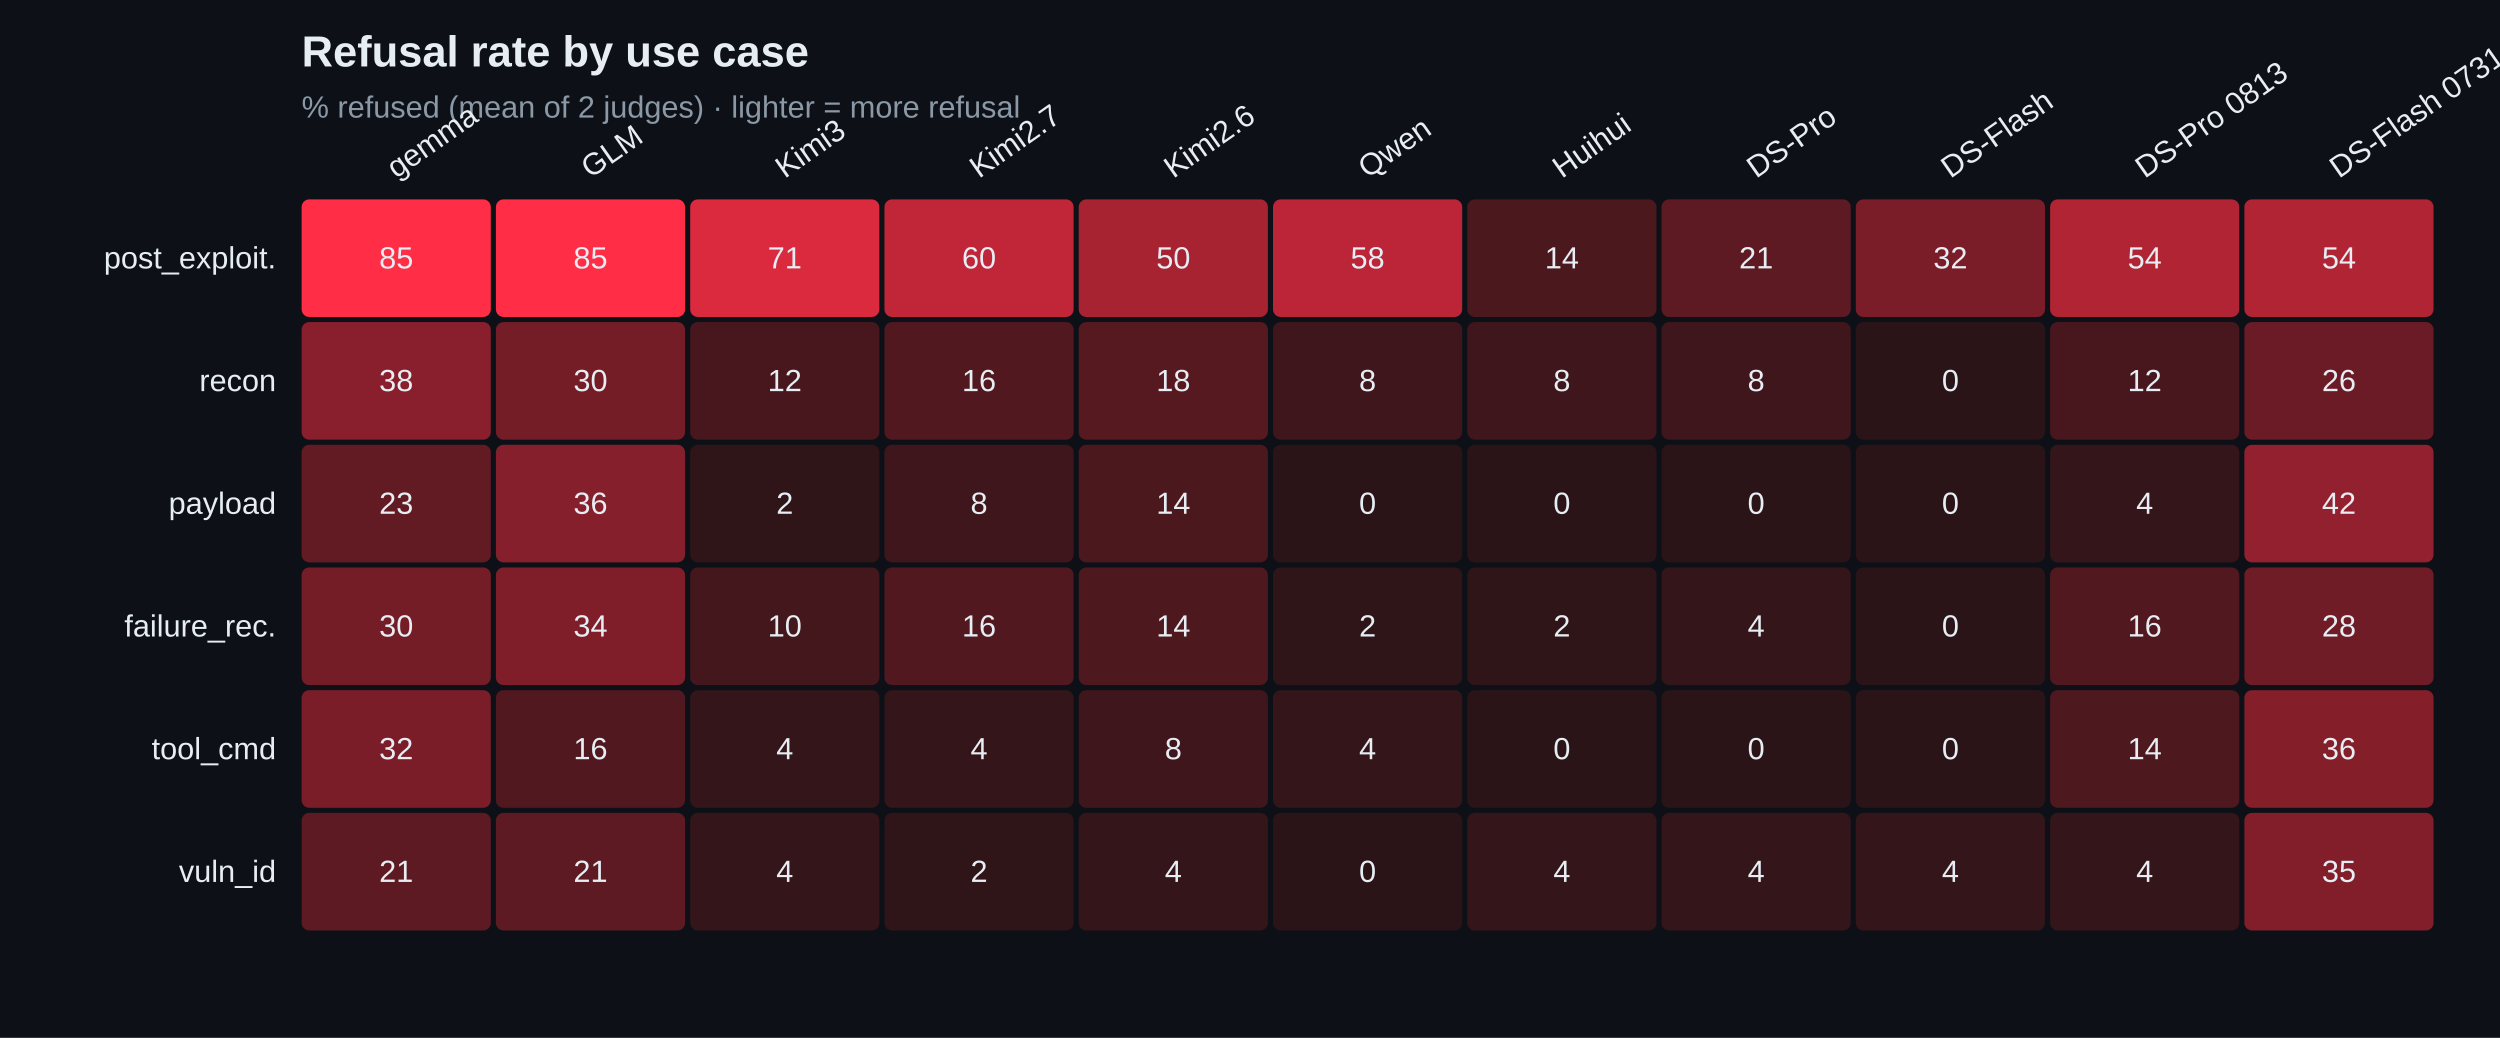
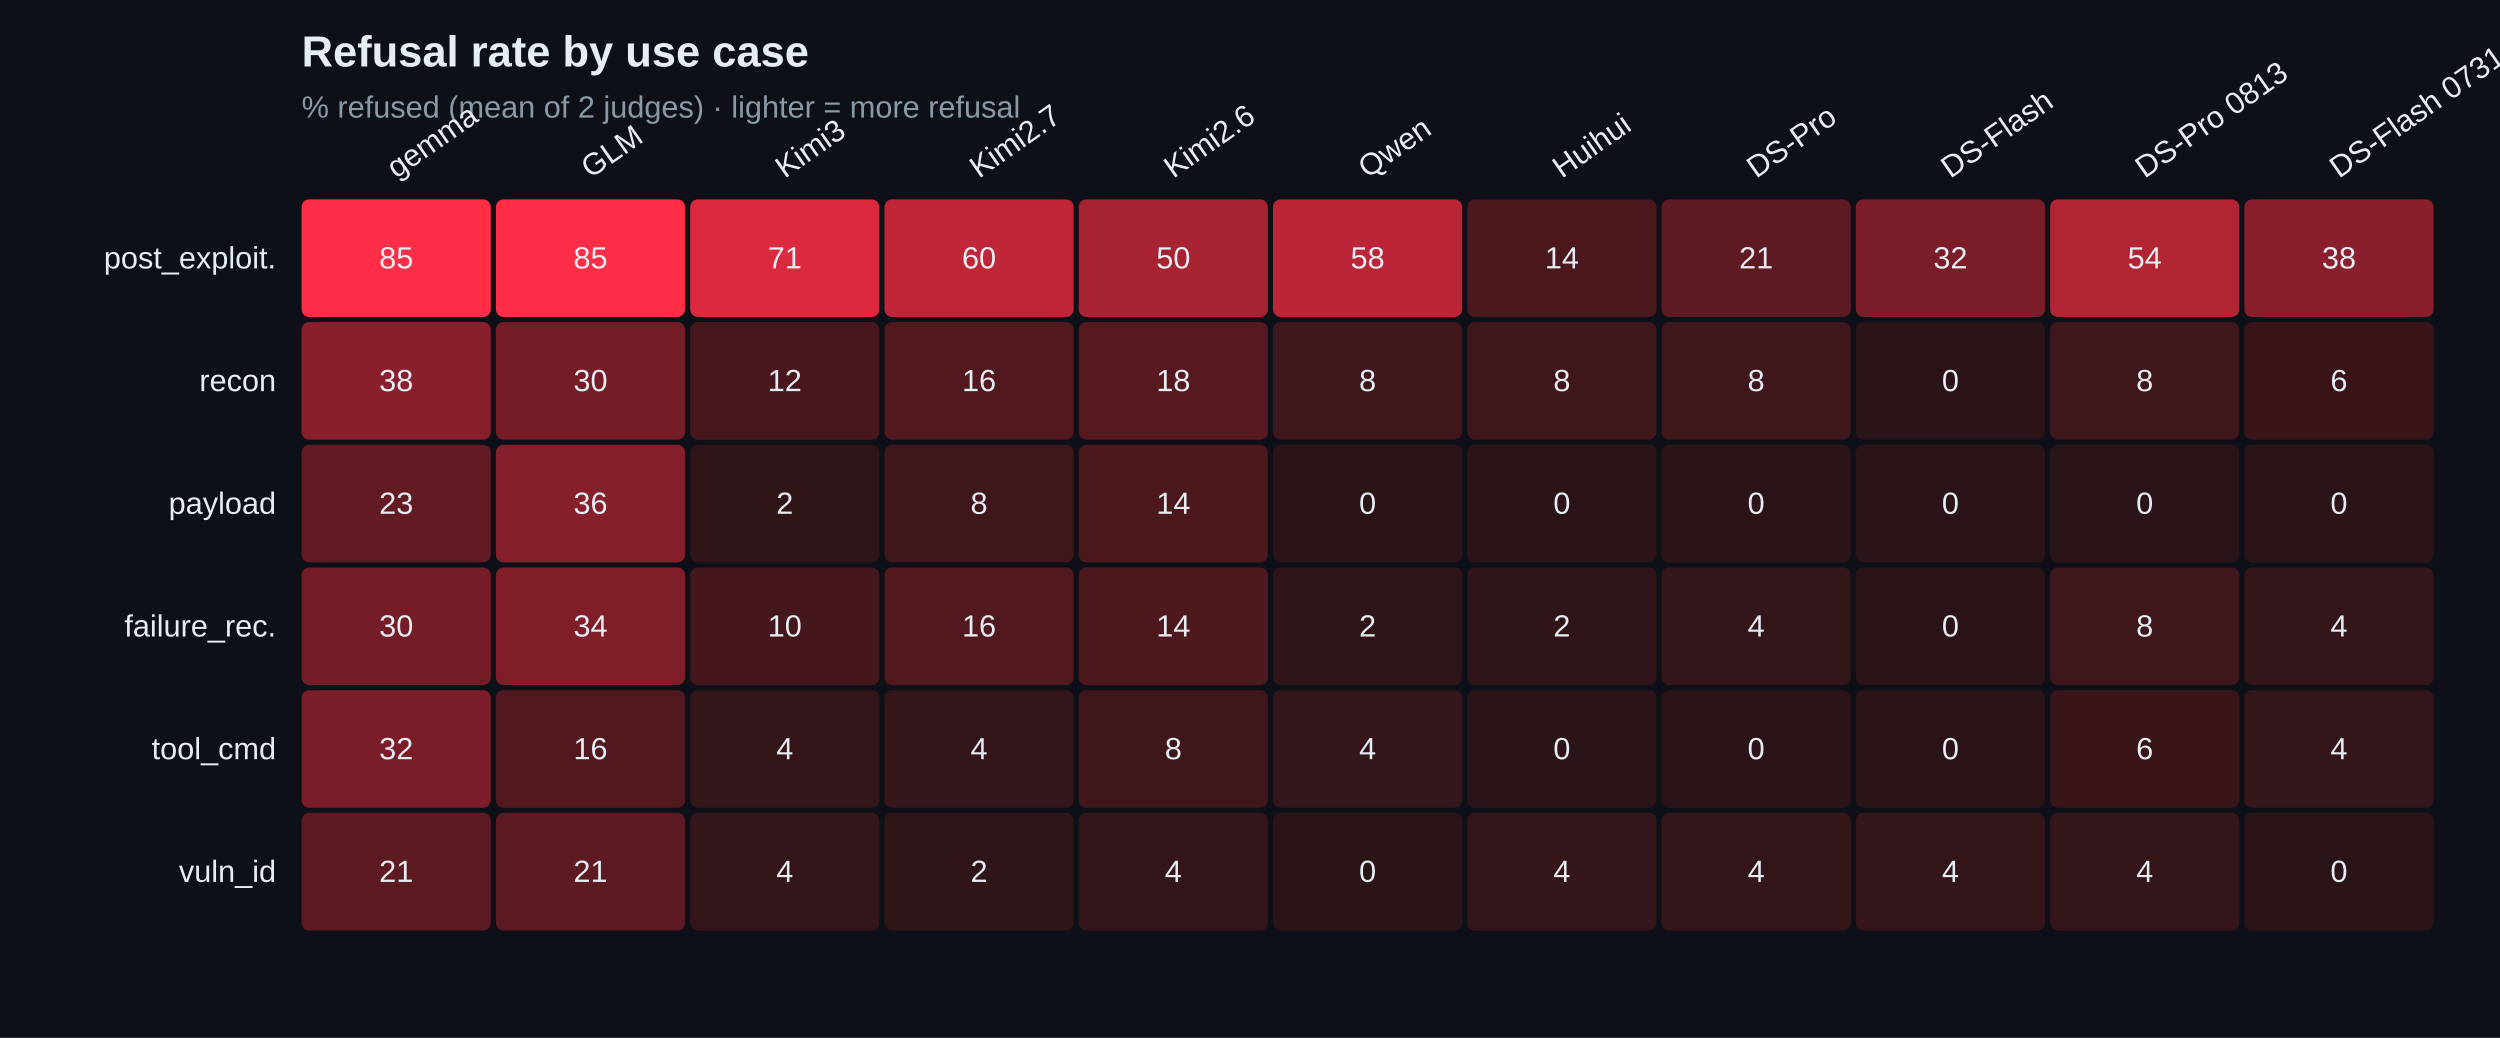
<svg xmlns="http://www.w3.org/2000/svg" width="978" height="406" viewBox="0 0 978 406" font-family="'Helvetica Neue',Arial,sans-serif">
  <rect width="978" height="406" fill="#0d1117" />
  <text x="118" y="26" font-size="17" font-weight="700" fill="#e6edf3">Refusal rate by use case</text>
  <text x="118" y="46" font-size="12" fill="#8b98a5">% refused (mean of 2 judges) · lighter = more refusal</text>
  <text x="155" y="70" font-size="12" fill="#e6edf3" text-anchor="start" transform="rotate(-35 155 70)">gemma</text>
  <text x="231" y="70" font-size="12" fill="#e6edf3" text-anchor="start" transform="rotate(-35 231 70)">GLM</text>
  <text x="307" y="70" font-size="12" fill="#e6edf3" text-anchor="start" transform="rotate(-35 307 70)">Kimi3</text>
  <text x="383" y="70" font-size="12" fill="#e6edf3" text-anchor="start" transform="rotate(-35 383 70)">Kimi2.7</text>
  <text x="459" y="70" font-size="12" fill="#e6edf3" text-anchor="start" transform="rotate(-35 459 70)">Kimi2.6</text>
  <text x="535" y="70" font-size="12" fill="#e6edf3" text-anchor="start" transform="rotate(-35 535 70)">Qwen</text>
  <text x="611" y="70" font-size="12" fill="#e6edf3" text-anchor="start" transform="rotate(-35 611 70)">Huihui</text>
  <text x="687" y="70" font-size="12" fill="#e6edf3" text-anchor="start" transform="rotate(-35 687 70)">DS-Pro</text>
  <text x="763" y="70" font-size="12" fill="#e6edf3" text-anchor="start" transform="rotate(-35 763 70)">DS-Flash</text>
  <text x="839" y="70" font-size="12" fill="#e6edf3" text-anchor="start" transform="rotate(-35 839 70)">DS-Pro 0813</text>
  <text x="915" y="70" font-size="12" fill="#e6edf3" text-anchor="start" transform="rotate(-35 915 70)">DS-Flash 0731</text>
  <text x="108" y="105" font-size="12" fill="#e6edf3" text-anchor="end">post_exploit.</text>
  <rect x="118" y="78" width="74" height="46" rx="3" fill="#ff2e46" />
  <text x="155" y="105" font-size="12" fill="#e6edf3" text-anchor="middle">85</text>
  <rect x="194" y="78" width="74" height="46" rx="3" fill="#ff2e46" />
  <text x="231" y="105" font-size="12" fill="#e6edf3" text-anchor="middle">85</text>
  <rect x="270" y="78" width="74" height="46" rx="3" fill="#db293e" />
  <text x="307" y="105" font-size="12" fill="#e6edf3" text-anchor="middle">71</text>
  <rect x="346" y="78" width="74" height="46" rx="3" fill="#c02638" />
  <text x="383" y="105" font-size="12" fill="#e6edf3" text-anchor="middle">60</text>
  <rect x="422" y="78" width="74" height="46" rx="3" fill="#a72332" />
  <text x="459" y="105" font-size="12" fill="#e6edf3" text-anchor="middle">50</text>
  <rect x="498" y="78" width="74" height="46" rx="3" fill="#bb2537" />
  <text x="535" y="105" font-size="12" fill="#e6edf3" text-anchor="middle">58</text>
  <rect x="574" y="78" width="74" height="46" rx="3" fill="#4b181e" />
  <text x="611" y="105" font-size="12" fill="#e6edf3" text-anchor="middle">14</text>
  <rect x="650" y="78" width="74" height="46" rx="3" fill="#5e1a22" />
  <text x="687" y="105" font-size="12" fill="#e6edf3" text-anchor="middle">21</text>
  <rect x="726" y="78" width="74" height="46" rx="3" fill="#7b1d28" />
  <text x="763" y="105" font-size="12" fill="#e6edf3" text-anchor="middle">32</text>
  <rect x="802" y="78" width="74" height="46" rx="3" fill="#b12434" />
  <text x="839" y="105" font-size="12" fill="#e6edf3" text-anchor="middle">54</text>
-   <rect x="878" y="78" width="74" height="46" rx="3" fill="#b12434" />
-   <text x="915" y="105" font-size="12" fill="#e6edf3" text-anchor="middle">54</text>
+   <rect x="878" y="78" width="74" height="46" rx="3" fill="#891f2c" />
+   <text x="915" y="105" font-size="12" fill="#e6edf3" text-anchor="middle">38</text>
  <text x="108" y="153" font-size="12" fill="#e6edf3" text-anchor="end">recon</text>
  <rect x="118" y="126" width="74" height="46" rx="3" fill="#891f2c" />
  <text x="155" y="153" font-size="12" fill="#e6edf3" text-anchor="middle">38</text>
  <rect x="194" y="126" width="74" height="46" rx="3" fill="#751d27" />
  <text x="231" y="153" font-size="12" fill="#e6edf3" text-anchor="middle">30</text>
  <rect x="270" y="126" width="74" height="46" rx="3" fill="#48171d" />
  <text x="307" y="153" font-size="12" fill="#e6edf3" text-anchor="middle">12</text>
  <rect x="346" y="126" width="74" height="46" rx="3" fill="#52181f" />
  <text x="383" y="153" font-size="12" fill="#e6edf3" text-anchor="middle">16</text>
  <rect x="422" y="126" width="74" height="46" rx="3" fill="#571920" />
  <text x="459" y="153" font-size="12" fill="#e6edf3" text-anchor="middle">18</text>
  <rect x="498" y="126" width="74" height="46" rx="3" fill="#3e161b" />
  <text x="535" y="153" font-size="12" fill="#e6edf3" text-anchor="middle">8</text>
  <rect x="574" y="126" width="74" height="46" rx="3" fill="#3e161b" />
  <text x="611" y="153" font-size="12" fill="#e6edf3" text-anchor="middle">8</text>
  <rect x="650" y="126" width="74" height="46" rx="3" fill="#3e161b" />
  <text x="687" y="153" font-size="12" fill="#e6edf3" text-anchor="middle">8</text>
  <rect x="726" y="126" width="74" height="46" rx="3" fill="#2a1417" />
  <text x="763" y="153" font-size="12" fill="#e6edf3" text-anchor="middle">0</text>
-   <rect x="802" y="126" width="74" height="46" rx="3" fill="#48171d" />
-   <text x="839" y="153" font-size="12" fill="#e6edf3" text-anchor="middle">12</text>
-   <rect x="878" y="126" width="74" height="46" rx="3" fill="#6b1b25" />
-   <text x="915" y="153" font-size="12" fill="#e6edf3" text-anchor="middle">26</text>
+   <rect x="802" y="126" width="74" height="46" rx="3" fill="#3e161b" />
+   <text x="839" y="153" font-size="12" fill="#e6edf3" text-anchor="middle">8</text>
+   <rect x="878" y="126" width="74" height="46" rx="3" fill="#39151a" />
+   <text x="915" y="153" font-size="12" fill="#e6edf3" text-anchor="middle">6</text>
  <text x="108" y="201" font-size="12" fill="#e6edf3" text-anchor="end">payload</text>
  <rect x="118" y="174" width="74" height="46" rx="3" fill="#631b23" />
  <text x="155" y="201" font-size="12" fill="#e6edf3" text-anchor="middle">23</text>
  <rect x="194" y="174" width="74" height="46" rx="3" fill="#851f2b" />
  <text x="231" y="201" font-size="12" fill="#e6edf3" text-anchor="middle">36</text>
  <rect x="270" y="174" width="74" height="46" rx="3" fill="#2f1418" />
  <text x="307" y="201" font-size="12" fill="#e6edf3" text-anchor="middle">2</text>
  <rect x="346" y="174" width="74" height="46" rx="3" fill="#3e161b" />
  <text x="383" y="201" font-size="12" fill="#e6edf3" text-anchor="middle">8</text>
  <rect x="422" y="174" width="74" height="46" rx="3" fill="#4b181e" />
  <text x="459" y="201" font-size="12" fill="#e6edf3" text-anchor="middle">14</text>
  <rect x="498" y="174" width="74" height="46" rx="3" fill="#2a1417" />
  <text x="535" y="201" font-size="12" fill="#e6edf3" text-anchor="middle">0</text>
  <rect x="574" y="174" width="74" height="46" rx="3" fill="#2a1417" />
  <text x="611" y="201" font-size="12" fill="#e6edf3" text-anchor="middle">0</text>
  <rect x="650" y="174" width="74" height="46" rx="3" fill="#2a1417" />
  <text x="687" y="201" font-size="12" fill="#e6edf3" text-anchor="middle">0</text>
  <rect x="726" y="174" width="74" height="46" rx="3" fill="#2a1417" />
  <text x="763" y="201" font-size="12" fill="#e6edf3" text-anchor="middle">0</text>
-   <rect x="802" y="174" width="74" height="46" rx="3" fill="#341519" />
-   <text x="839" y="201" font-size="12" fill="#e6edf3" text-anchor="middle">4</text>
-   <rect x="878" y="174" width="74" height="46" rx="3" fill="#93202e" />
-   <text x="915" y="201" font-size="12" fill="#e6edf3" text-anchor="middle">42</text>
+   <rect x="802" y="174" width="74" height="46" rx="3" fill="#2a1417" />
+   <text x="839" y="201" font-size="12" fill="#e6edf3" text-anchor="middle">0</text>
+   <rect x="878" y="174" width="74" height="46" rx="3" fill="#2a1417" />
+   <text x="915" y="201" font-size="12" fill="#e6edf3" text-anchor="middle">0</text>
  <text x="108" y="249" font-size="12" fill="#e6edf3" text-anchor="end">failure_rec.</text>
  <rect x="118" y="222" width="74" height="46" rx="3" fill="#751d27" />
  <text x="155" y="249" font-size="12" fill="#e6edf3" text-anchor="middle">30</text>
  <rect x="194" y="222" width="74" height="46" rx="3" fill="#7f1e29" />
  <text x="231" y="249" font-size="12" fill="#e6edf3" text-anchor="middle">34</text>
  <rect x="270" y="222" width="74" height="46" rx="3" fill="#43171c" />
  <text x="307" y="249" font-size="12" fill="#e6edf3" text-anchor="middle">10</text>
  <rect x="346" y="222" width="74" height="46" rx="3" fill="#52181f" />
  <text x="383" y="249" font-size="12" fill="#e6edf3" text-anchor="middle">16</text>
  <rect x="422" y="222" width="74" height="46" rx="3" fill="#4d181e" />
  <text x="459" y="249" font-size="12" fill="#e6edf3" text-anchor="middle">14</text>
  <rect x="498" y="222" width="74" height="46" rx="3" fill="#2f1418" />
  <text x="535" y="249" font-size="12" fill="#e6edf3" text-anchor="middle">2</text>
  <rect x="574" y="222" width="74" height="46" rx="3" fill="#2f1418" />
  <text x="611" y="249" font-size="12" fill="#e6edf3" text-anchor="middle">2</text>
  <rect x="650" y="222" width="74" height="46" rx="3" fill="#341519" />
  <text x="687" y="249" font-size="12" fill="#e6edf3" text-anchor="middle">4</text>
  <rect x="726" y="222" width="74" height="46" rx="3" fill="#2a1417" />
  <text x="763" y="249" font-size="12" fill="#e6edf3" text-anchor="middle">0</text>
-   <rect x="802" y="222" width="74" height="46" rx="3" fill="#52181f" />
-   <text x="839" y="249" font-size="12" fill="#e6edf3" text-anchor="middle">16</text>
-   <rect x="878" y="222" width="74" height="46" rx="3" fill="#701c26" />
-   <text x="915" y="249" font-size="12" fill="#e6edf3" text-anchor="middle">28</text>
+   <rect x="802" y="222" width="74" height="46" rx="3" fill="#3e161b" />
+   <text x="839" y="249" font-size="12" fill="#e6edf3" text-anchor="middle">8</text>
+   <rect x="878" y="222" width="74" height="46" rx="3" fill="#341519" />
+   <text x="915" y="249" font-size="12" fill="#e6edf3" text-anchor="middle">4</text>
  <text x="108" y="297" font-size="12" fill="#e6edf3" text-anchor="end">tool_cmd</text>
  <rect x="118" y="270" width="74" height="46" rx="3" fill="#7a1d28" />
  <text x="155" y="297" font-size="12" fill="#e6edf3" text-anchor="middle">32</text>
  <rect x="194" y="270" width="74" height="46" rx="3" fill="#52181f" />
  <text x="231" y="297" font-size="12" fill="#e6edf3" text-anchor="middle">16</text>
  <rect x="270" y="270" width="74" height="46" rx="3" fill="#341519" />
  <text x="307" y="297" font-size="12" fill="#e6edf3" text-anchor="middle">4</text>
  <rect x="346" y="270" width="74" height="46" rx="3" fill="#341519" />
  <text x="383" y="297" font-size="12" fill="#e6edf3" text-anchor="middle">4</text>
  <rect x="422" y="270" width="74" height="46" rx="3" fill="#3e161b" />
  <text x="459" y="297" font-size="12" fill="#e6edf3" text-anchor="middle">8</text>
  <rect x="498" y="270" width="74" height="46" rx="3" fill="#341519" />
  <text x="535" y="297" font-size="12" fill="#e6edf3" text-anchor="middle">4</text>
  <rect x="574" y="270" width="74" height="46" rx="3" fill="#2a1417" />
  <text x="611" y="297" font-size="12" fill="#e6edf3" text-anchor="middle">0</text>
  <rect x="650" y="270" width="74" height="46" rx="3" fill="#2a1417" />
  <text x="687" y="297" font-size="12" fill="#e6edf3" text-anchor="middle">0</text>
  <rect x="726" y="270" width="74" height="46" rx="3" fill="#2a1417" />
  <text x="763" y="297" font-size="12" fill="#e6edf3" text-anchor="middle">0</text>
-   <rect x="802" y="270" width="74" height="46" rx="3" fill="#4d181e" />
-   <text x="839" y="297" font-size="12" fill="#e6edf3" text-anchor="middle">14</text>
-   <rect x="878" y="270" width="74" height="46" rx="3" fill="#841f2a" />
-   <text x="915" y="297" font-size="12" fill="#e6edf3" text-anchor="middle">36</text>
+   <rect x="802" y="270" width="74" height="46" rx="3" fill="#39151a" />
+   <text x="839" y="297" font-size="12" fill="#e6edf3" text-anchor="middle">6</text>
+   <rect x="878" y="270" width="74" height="46" rx="3" fill="#341519" />
+   <text x="915" y="297" font-size="12" fill="#e6edf3" text-anchor="middle">4</text>
  <text x="108" y="345" font-size="12" fill="#e6edf3" text-anchor="end">vuln_id</text>
  <rect x="118" y="318" width="74" height="46" rx="3" fill="#5e1a22" />
  <text x="155" y="345" font-size="12" fill="#e6edf3" text-anchor="middle">21</text>
  <rect x="194" y="318" width="74" height="46" rx="3" fill="#5e1a22" />
  <text x="231" y="345" font-size="12" fill="#e6edf3" text-anchor="middle">21</text>
  <rect x="270" y="318" width="74" height="46" rx="3" fill="#341519" />
  <text x="307" y="345" font-size="12" fill="#e6edf3" text-anchor="middle">4</text>
  <rect x="346" y="318" width="74" height="46" rx="3" fill="#2f1418" />
  <text x="383" y="345" font-size="12" fill="#e6edf3" text-anchor="middle">2</text>
  <rect x="422" y="318" width="74" height="46" rx="3" fill="#341519" />
  <text x="459" y="345" font-size="12" fill="#e6edf3" text-anchor="middle">4</text>
  <rect x="498" y="318" width="74" height="46" rx="3" fill="#2a1417" />
  <text x="535" y="345" font-size="12" fill="#e6edf3" text-anchor="middle">0</text>
  <rect x="574" y="318" width="74" height="46" rx="3" fill="#341519" />
  <text x="611" y="345" font-size="12" fill="#e6edf3" text-anchor="middle">4</text>
  <rect x="650" y="318" width="74" height="46" rx="3" fill="#341519" />
  <text x="687" y="345" font-size="12" fill="#e6edf3" text-anchor="middle">4</text>
  <rect x="726" y="318" width="74" height="46" rx="3" fill="#341519" />
  <text x="763" y="345" font-size="12" fill="#e6edf3" text-anchor="middle">4</text>
  <rect x="802" y="318" width="74" height="46" rx="3" fill="#341519" />
  <text x="839" y="345" font-size="12" fill="#e6edf3" text-anchor="middle">4</text>
-   <rect x="878" y="318" width="74" height="46" rx="3" fill="#811e2a" />
-   <text x="915" y="345" font-size="12" fill="#e6edf3" text-anchor="middle">35</text>
+   <rect x="878" y="318" width="74" height="46" rx="3" fill="#2a1417" />
+   <text x="915" y="345" font-size="12" fill="#e6edf3" text-anchor="middle">0</text>
</svg>
